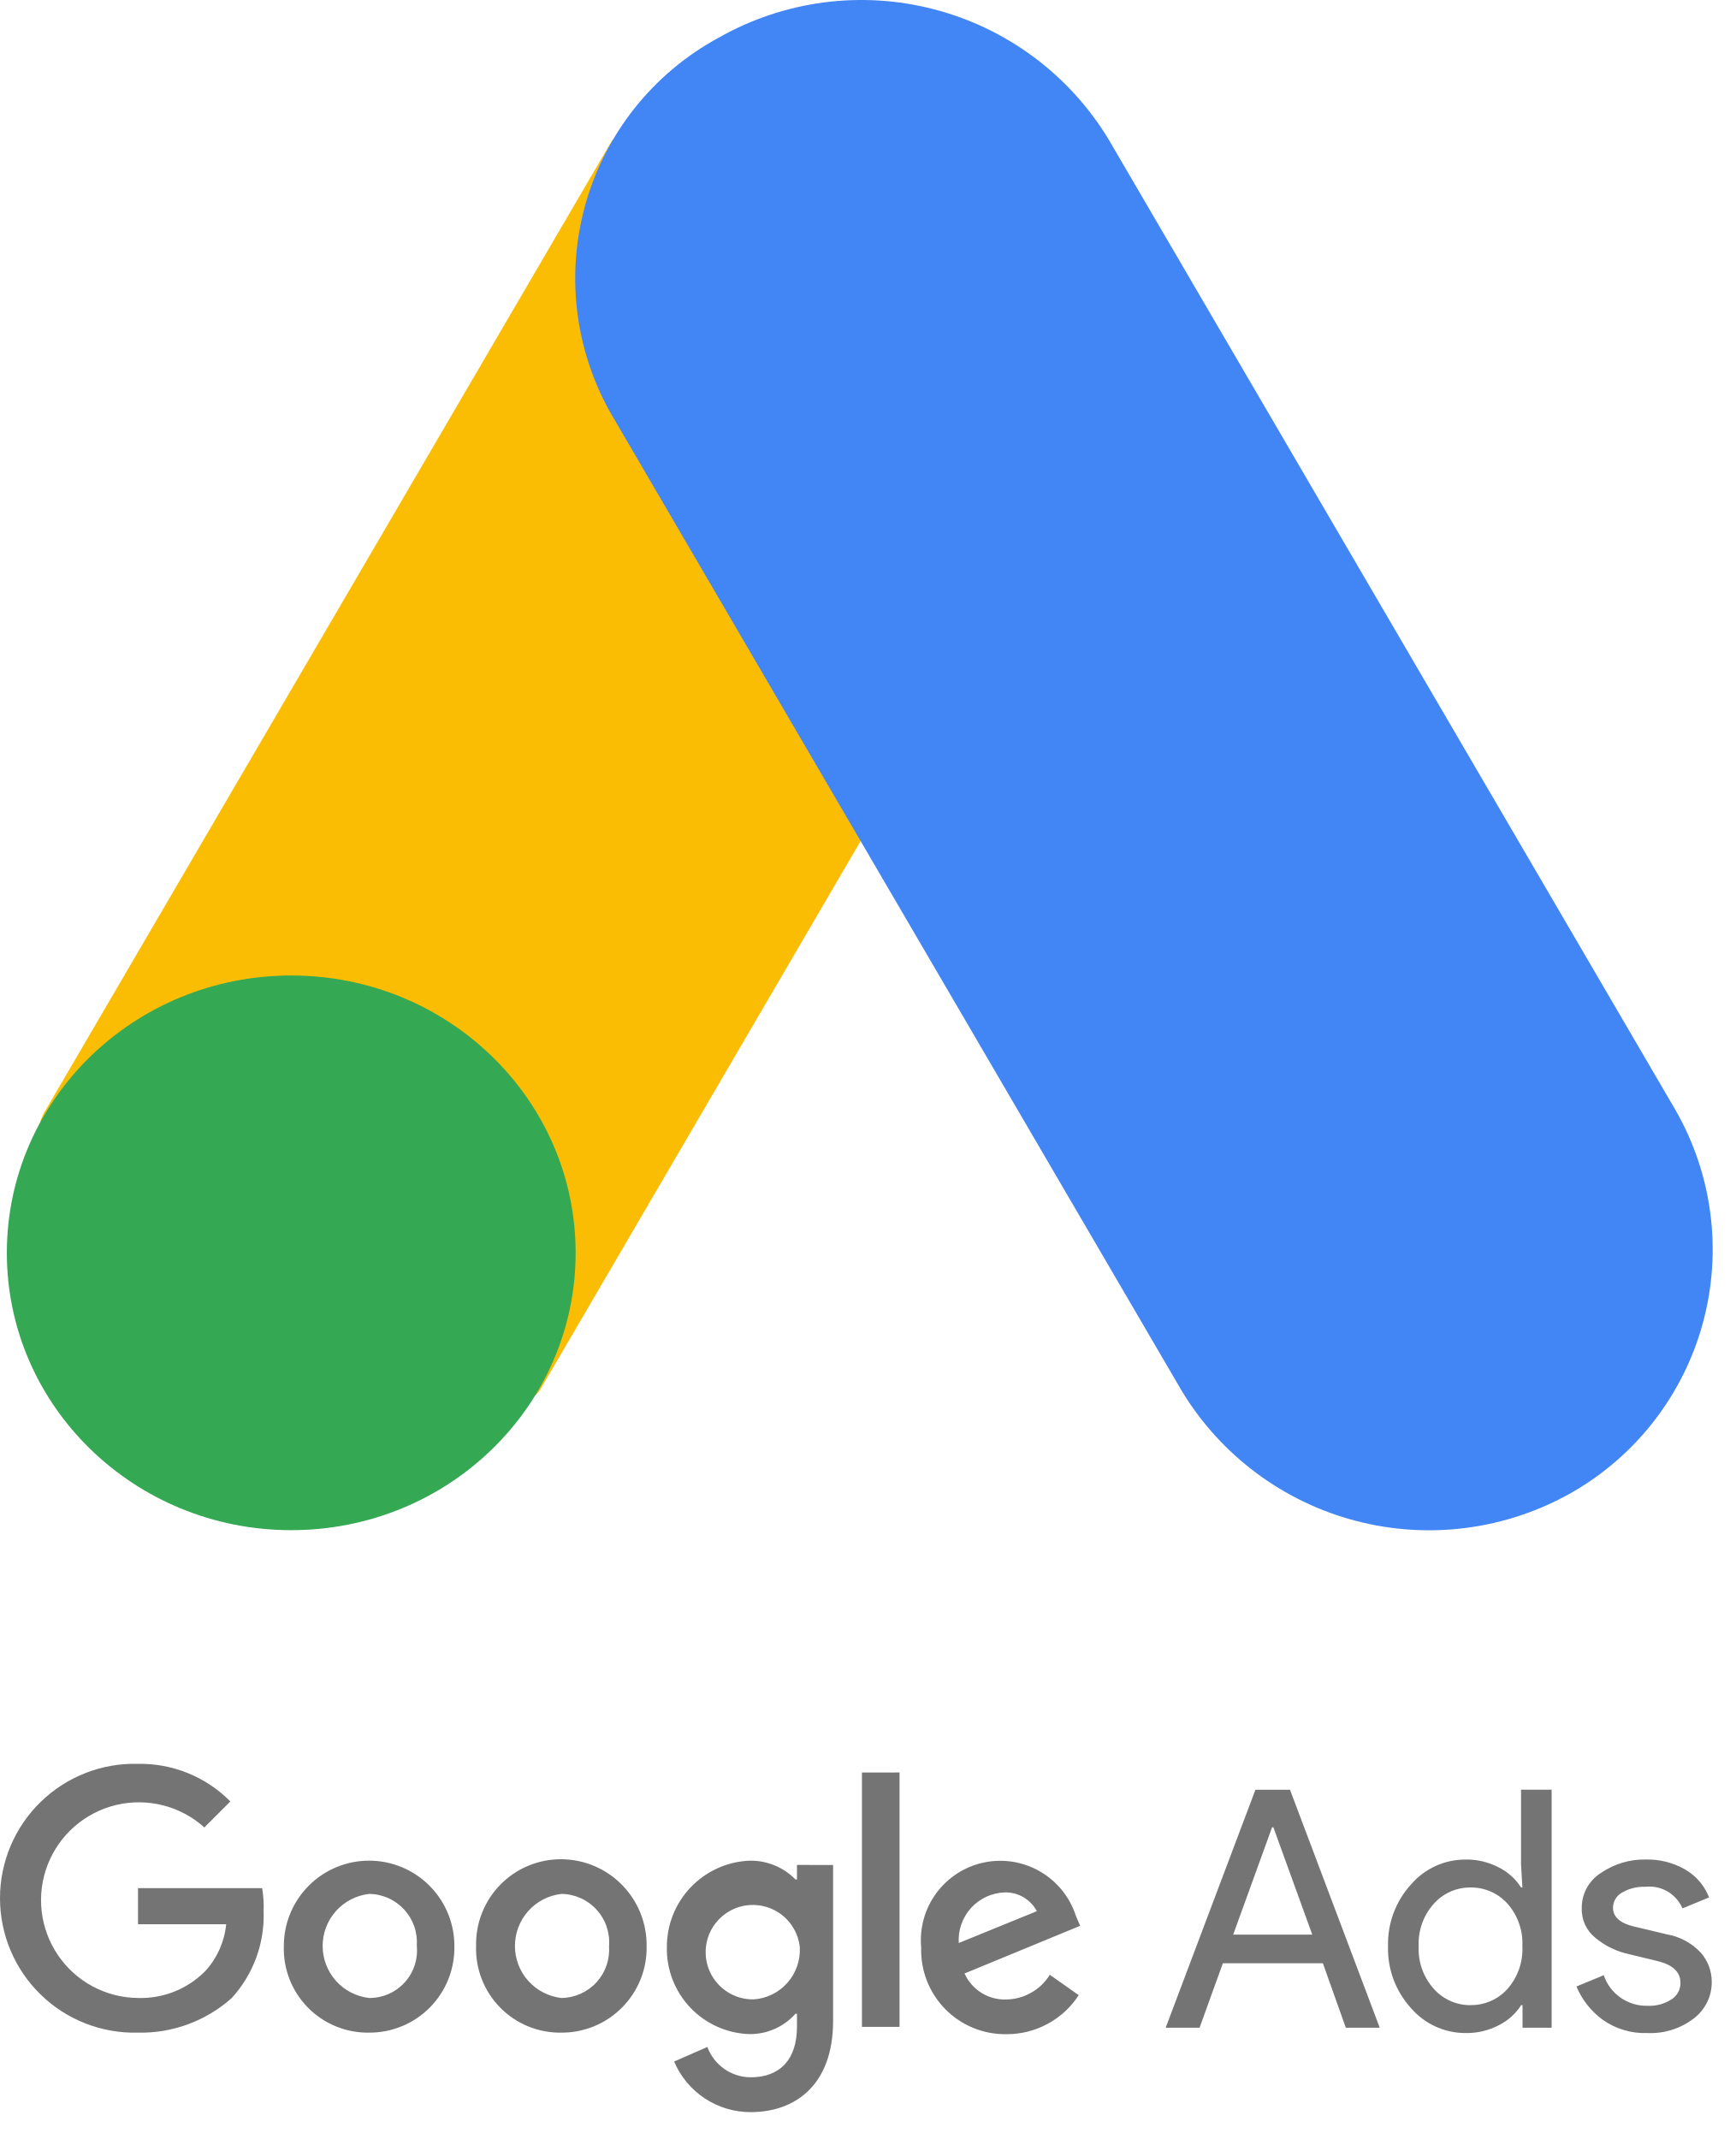
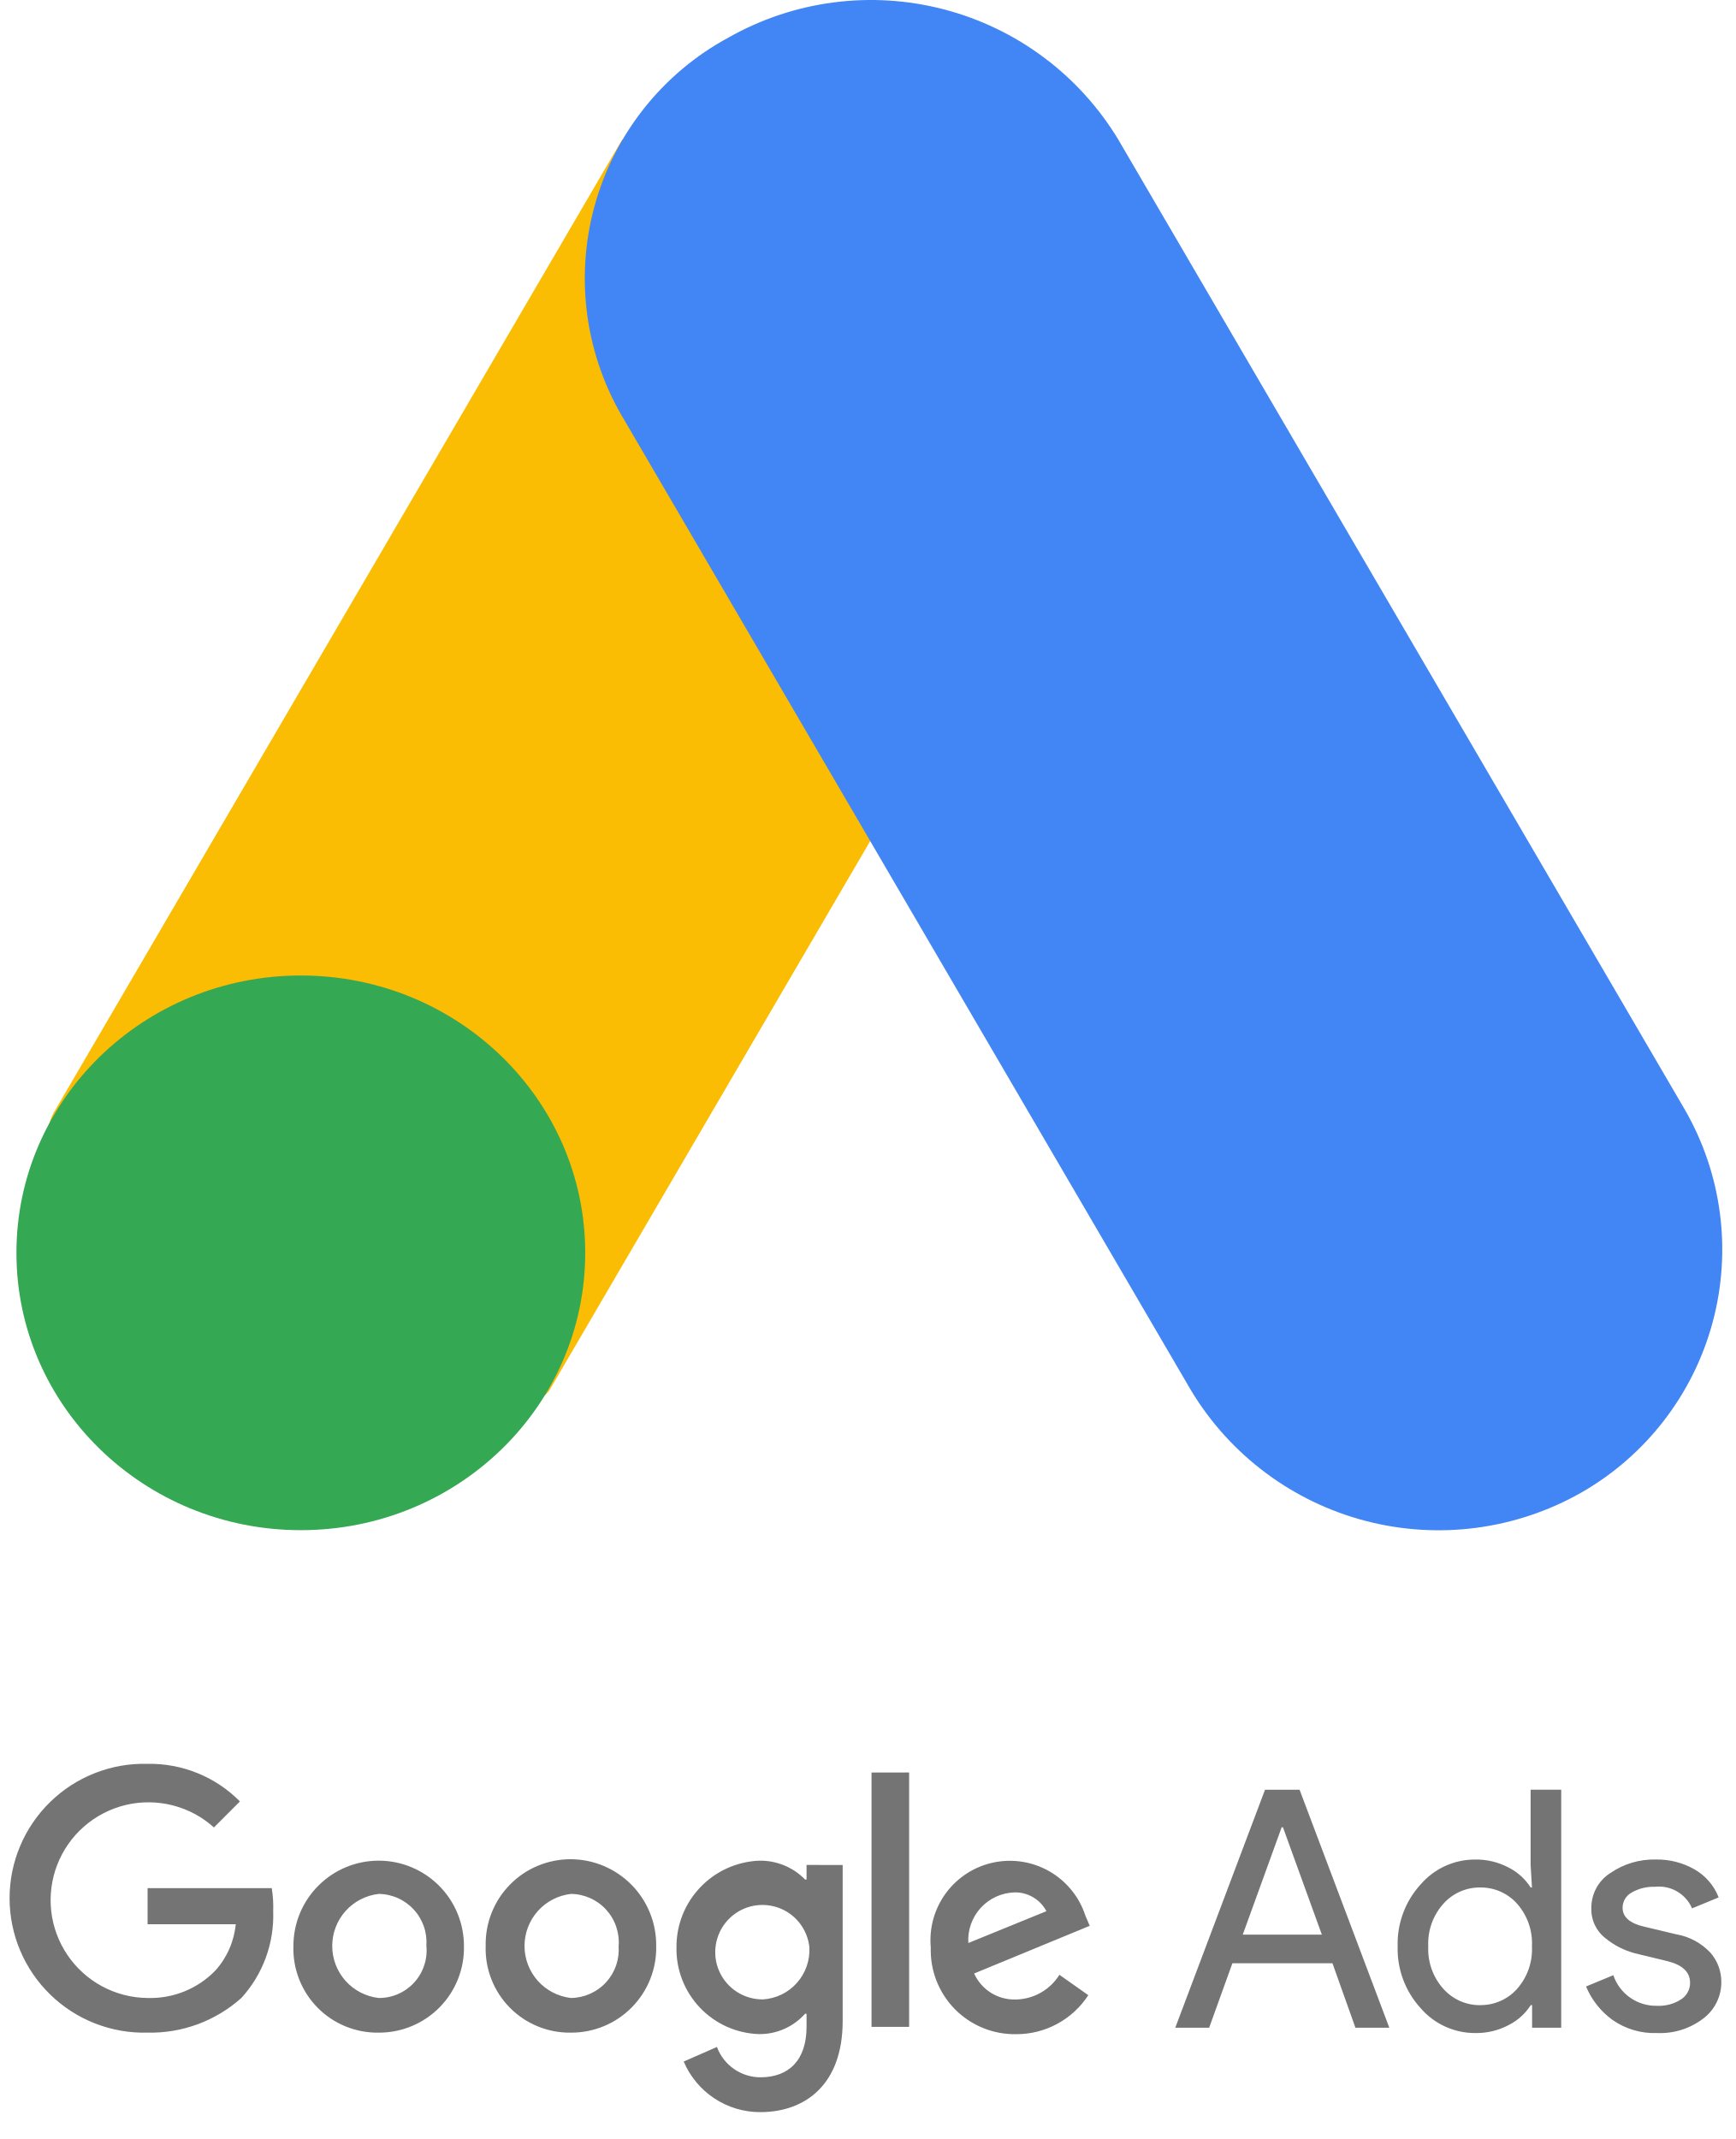
<svg xmlns="http://www.w3.org/2000/svg" width="56" height="69" viewBox="0 0 56 69" fill="none">
-   <path d="M1.485 35.788L19.763 4.499C22.084 5.865 33.79 12.344 35.679 13.576L17.404 44.865C15.406 47.505 -1.049 39.795 1.485 35.788Z" fill="#FBBC04" />
-   <path d="M54.037 35.788L35.763 4.499C34.507 2.421 32.49 0.916 30.142 0.303C27.793 -0.311 25.298 0.016 23.187 1.214C22.133 1.783 21.206 2.562 20.462 3.501C19.719 4.44 19.174 5.521 18.862 6.677C18.549 7.834 18.475 9.042 18.644 10.228C18.814 11.414 19.222 12.553 19.846 13.576L38.12 44.865C39.376 46.942 41.393 48.448 43.742 49.061C46.09 49.675 48.585 49.348 50.697 48.15C51.73 47.56 52.636 46.771 53.363 45.83C54.091 44.888 54.625 43.812 54.935 42.664C55.246 41.516 55.326 40.317 55.172 39.137C55.018 37.958 54.633 36.82 54.038 35.79L54.037 35.788Z" fill="#4285F4" />
-   <path d="M9.395 49.36C14.462 49.36 18.569 45.355 18.569 40.414C18.569 35.473 14.462 31.468 9.395 31.468C4.329 31.468 0.221 35.473 0.221 40.414C0.221 45.355 4.329 49.36 9.395 49.36Z" fill="#34A853" />
-   <path fill-rule="evenodd" clip-rule="evenodd" d="M37.603 65.411L40.498 57.733H41.613L44.508 65.411H43.414L42.674 63.331H39.447L38.696 65.411H37.603ZM39.78 62.408H42.332L41.077 58.945H41.035L39.78 62.408ZM47.275 65.582C46.941 65.583 46.611 65.511 46.308 65.372C46.004 65.234 45.734 65.031 45.517 64.778C45.021 64.234 44.755 63.519 44.776 62.783C44.755 62.048 45.021 61.333 45.517 60.789C45.734 60.536 46.004 60.333 46.308 60.194C46.611 60.056 46.941 59.984 47.275 59.985C47.65 59.978 48.021 60.067 48.353 60.242C48.644 60.388 48.891 60.61 49.066 60.885H49.11L49.066 60.156V57.732H50.053V65.41H49.114V64.681H49.071C48.895 64.956 48.649 65.178 48.358 65.325C48.024 65.501 47.652 65.589 47.275 65.582ZM47.436 64.681C47.659 64.684 47.88 64.64 48.084 64.551C48.288 64.463 48.471 64.332 48.621 64.167C48.959 63.788 49.135 63.291 49.109 62.783C49.135 62.276 48.959 61.779 48.621 61.4C48.471 61.235 48.288 61.104 48.084 61.016C47.88 60.927 47.659 60.883 47.436 60.886C47.214 60.884 46.994 60.93 46.791 61.019C46.588 61.109 46.406 61.24 46.257 61.406C45.917 61.782 45.74 62.278 45.764 62.784C45.74 63.291 45.917 63.786 46.257 64.162C46.406 64.327 46.588 64.459 46.791 64.549C46.994 64.639 47.214 64.684 47.436 64.683V64.681ZM53.152 65.582C52.633 65.603 52.123 65.452 51.699 65.153C51.325 64.879 51.032 64.508 50.854 64.08L51.734 63.716C51.834 64.012 52.026 64.268 52.283 64.445C52.54 64.623 52.847 64.713 53.159 64.703C53.426 64.714 53.69 64.643 53.915 64.499C54.006 64.442 54.081 64.363 54.132 64.269C54.184 64.176 54.211 64.07 54.209 63.963C54.209 63.62 53.97 63.387 53.492 63.266L52.43 63.009C52.08 62.916 51.755 62.75 51.476 62.52C51.329 62.406 51.212 62.258 51.133 62.09C51.055 61.921 51.018 61.736 51.025 61.55C51.023 61.325 51.078 61.102 51.186 60.904C51.294 60.706 51.451 60.539 51.642 60.418C52.072 60.123 52.584 59.971 53.105 59.984C53.541 59.976 53.97 60.085 54.349 60.3C54.707 60.503 54.983 60.823 55.132 61.207L54.274 61.56C54.175 61.331 54.005 61.139 53.789 61.013C53.572 60.888 53.321 60.836 53.073 60.864C52.814 60.855 52.558 60.918 52.333 61.046C52.243 61.093 52.167 61.164 52.114 61.251C52.061 61.338 52.033 61.438 52.033 61.54C52.033 61.84 52.265 62.044 52.73 62.151L53.77 62.398C54.189 62.471 54.572 62.678 54.864 62.988C55.093 63.248 55.219 63.584 55.218 63.931C55.22 64.159 55.169 64.385 55.068 64.59C54.968 64.794 54.821 64.973 54.639 65.111C54.214 65.438 53.688 65.604 53.152 65.582Z" fill="#747474" />
-   <path d="M4.447 65.569C3.869 65.584 3.293 65.482 2.754 65.271C2.215 65.06 1.724 64.743 1.31 64.339C0.895 63.935 0.566 63.452 0.341 62.919C0.116 62.385 0 61.812 0 61.233C0 60.654 0.116 60.082 0.341 59.548C0.566 59.015 0.895 58.532 1.31 58.128C1.724 57.724 2.215 57.407 2.754 57.196C3.293 56.984 3.869 56.883 4.447 56.898C5.001 56.888 5.551 56.99 6.063 57.198C6.576 57.407 7.041 57.717 7.431 58.111L6.592 58.95C6.212 58.608 5.756 58.363 5.261 58.237C4.766 58.111 4.248 58.106 3.751 58.224C3.254 58.342 2.793 58.579 2.408 58.914C2.023 59.249 1.725 59.673 1.539 60.149C1.354 60.624 1.286 61.138 1.343 61.646C1.4 62.153 1.579 62.639 1.865 63.062C2.151 63.486 2.535 63.833 2.985 64.075C3.435 64.317 3.937 64.446 4.447 64.451C4.854 64.464 5.259 64.392 5.637 64.24C6.014 64.087 6.356 63.858 6.639 63.565C7.011 63.151 7.242 62.628 7.296 62.073H4.452V60.907H8.457C8.497 61.154 8.513 61.404 8.504 61.653C8.54 62.684 8.172 63.688 7.478 64.45C6.646 65.194 5.563 65.594 4.447 65.569ZM14.658 62.772C14.665 63.138 14.6 63.501 14.465 63.841C14.331 64.181 14.129 64.49 13.873 64.751C13.616 65.012 13.31 65.219 12.972 65.359C12.635 65.499 12.272 65.571 11.907 65.569C11.54 65.575 11.176 65.506 10.836 65.367C10.497 65.228 10.189 65.022 9.932 64.76C9.675 64.498 9.473 64.187 9.34 63.846C9.207 63.504 9.144 63.139 9.156 62.772C9.156 62.042 9.446 61.343 9.962 60.827C10.477 60.311 11.177 60.021 11.907 60.021C12.636 60.021 13.336 60.311 13.852 60.827C14.368 61.343 14.658 62.042 14.658 62.772ZM13.445 62.772C13.461 62.559 13.434 62.346 13.364 62.144C13.294 61.942 13.184 61.757 13.04 61.6C12.895 61.442 12.72 61.316 12.525 61.229C12.331 61.142 12.12 61.096 11.907 61.094C11.494 61.141 11.114 61.338 10.837 61.647C10.561 61.957 10.408 62.358 10.408 62.773C10.408 63.188 10.561 63.588 10.837 63.898C11.114 64.207 11.494 64.404 11.907 64.451C12.121 64.453 12.334 64.409 12.531 64.324C12.728 64.238 12.905 64.112 13.05 63.954C13.195 63.796 13.305 63.609 13.373 63.405C13.441 63.202 13.466 62.986 13.446 62.772H13.445ZM20.859 62.772C20.867 63.138 20.802 63.501 20.667 63.841C20.532 64.181 20.331 64.49 20.074 64.751C19.818 65.012 19.512 65.219 19.174 65.359C18.837 65.499 18.474 65.571 18.108 65.569C17.742 65.575 17.378 65.506 17.038 65.367C16.699 65.228 16.391 65.022 16.134 64.76C15.877 64.498 15.675 64.187 15.542 63.846C15.408 63.504 15.346 63.139 15.358 62.772C15.35 62.407 15.415 62.043 15.55 61.703C15.685 61.363 15.886 61.054 16.143 60.793C16.399 60.532 16.705 60.325 17.043 60.185C17.38 60.045 17.743 59.973 18.108 59.975C18.473 59.977 18.833 60.051 19.169 60.193C19.505 60.335 19.809 60.542 20.065 60.802C20.32 61.062 20.522 61.37 20.658 61.708C20.794 62.046 20.863 62.408 20.859 62.772ZM19.648 62.772C19.664 62.559 19.636 62.346 19.566 62.144C19.497 61.942 19.386 61.757 19.242 61.6C19.098 61.442 18.923 61.316 18.728 61.229C18.533 61.142 18.323 61.096 18.109 61.094C17.697 61.141 17.316 61.338 17.04 61.647C16.763 61.957 16.611 62.358 16.611 62.773C16.611 63.188 16.763 63.588 17.04 63.898C17.316 64.207 17.697 64.404 18.109 64.451C18.323 64.449 18.533 64.402 18.728 64.315C18.923 64.228 19.098 64.102 19.242 63.945C19.386 63.787 19.496 63.602 19.565 63.4C19.635 63.199 19.662 62.985 19.646 62.772H19.648ZM26.874 60.161V65.196C26.874 67.248 25.662 68.133 24.217 68.133C23.69 68.135 23.175 67.981 22.735 67.69C22.296 67.4 21.951 66.986 21.746 66.501L22.818 66.031C22.924 66.317 23.115 66.564 23.364 66.739C23.614 66.914 23.911 67.008 24.216 67.01C25.149 67.01 25.709 66.447 25.709 65.378V64.959H25.662C25.475 65.169 25.245 65.337 24.987 65.45C24.73 65.564 24.451 65.62 24.169 65.616C23.448 65.592 22.765 65.285 22.268 64.762C21.771 64.238 21.499 63.541 21.512 62.819C21.507 62.1 21.781 61.406 22.277 60.885C22.772 60.363 23.451 60.054 24.169 60.022C24.446 60.015 24.722 60.066 24.979 60.17C25.235 60.274 25.468 60.43 25.662 60.629H25.709V60.159L26.874 60.161ZM25.801 62.818C25.771 62.524 25.656 62.245 25.47 62.015C25.285 61.785 25.036 61.614 24.754 61.524C24.473 61.433 24.171 61.426 23.886 61.503C23.601 61.581 23.344 61.74 23.148 61.961C22.951 62.182 22.823 62.455 22.78 62.748C22.736 63.04 22.778 63.339 22.901 63.607C23.024 63.876 23.223 64.103 23.473 64.261C23.723 64.419 24.014 64.501 24.309 64.496C24.729 64.469 25.12 64.278 25.399 63.963C25.678 63.649 25.822 63.238 25.8 62.818H25.801ZM29.018 57.177V65.382H27.805V57.178L29.018 57.177ZM33.866 63.703L34.798 64.36C34.546 64.749 34.201 65.067 33.793 65.287C33.386 65.507 32.93 65.621 32.467 65.619C32.1 65.624 31.736 65.556 31.396 65.417C31.057 65.278 30.749 65.071 30.492 64.81C30.235 64.548 30.033 64.237 29.9 63.895C29.767 63.554 29.704 63.188 29.716 62.822C29.658 62.194 29.834 61.567 30.21 61.061C30.585 60.555 31.134 60.205 31.751 60.078C32.369 59.951 33.011 60.056 33.556 60.373C34.101 60.69 34.51 61.197 34.704 61.796L34.844 62.123L31.114 63.661C31.231 63.919 31.421 64.137 31.662 64.287C31.903 64.436 32.183 64.51 32.466 64.5C32.747 64.494 33.022 64.418 33.266 64.279C33.511 64.14 33.717 63.943 33.865 63.704L33.866 63.703ZM30.93 62.677L33.447 61.651C33.348 61.465 33.2 61.31 33.019 61.203C32.838 61.096 32.631 61.041 32.421 61.045C32.214 61.051 32.011 61.098 31.823 61.183C31.635 61.269 31.466 61.392 31.327 61.544C31.188 61.697 31.081 61.876 31.012 62.071C30.943 62.265 30.915 62.472 30.928 62.678L30.93 62.677Z" fill="#747474" />
+   <path d="M1.794 35.788L20.072 4.499C22.393 5.865 34.099 12.344 35.988 13.576L17.713 44.865C15.716 47.505 -0.74 39.795 1.794 35.788Z" fill="#FBBC04" />
+   <path d="M54.346 35.788L36.072 4.499C34.816 2.421 32.799 0.916 30.451 0.303C28.102 -0.311 25.607 0.016 23.496 1.214C22.442 1.783 21.515 2.562 20.771 3.501C20.028 4.44 19.483 5.521 19.171 6.677C18.858 7.834 18.784 9.042 18.953 10.228C19.123 11.414 19.531 12.553 20.155 13.576L38.429 44.865C39.685 46.942 41.702 48.448 44.051 49.061C46.399 49.675 48.894 49.348 51.006 48.15C52.039 47.56 52.945 46.771 53.672 45.83C54.4 44.888 54.934 43.812 55.244 42.664C55.555 41.516 55.635 40.317 55.481 39.137C55.327 37.958 54.942 36.82 54.347 35.79L54.346 35.788Z" fill="#4285F4" />
+   <path d="M9.704 49.36C14.771 49.36 18.878 45.355 18.878 40.414C18.878 35.473 14.771 31.468 9.704 31.468C4.638 31.468 0.53 35.473 0.53 40.414C0.53 45.355 4.638 49.36 9.704 49.36Z" fill="#34A853" />
+   <path fill-rule="evenodd" clip-rule="evenodd" d="M37.912 65.411L40.807 57.733H41.922L44.817 65.411H43.724L42.983 63.331H39.755L39.005 65.411H37.912ZM40.089 62.408H42.641L41.386 58.945H41.344L40.089 62.408ZM47.584 65.582C47.25 65.583 46.92 65.511 46.617 65.372C46.313 65.234 46.044 65.031 45.826 64.778C45.33 64.234 45.064 63.519 45.086 62.783C45.064 62.048 45.33 61.333 45.826 60.789C46.044 60.536 46.313 60.333 46.617 60.194C46.92 60.056 47.25 59.984 47.584 59.985C47.959 59.978 48.33 60.067 48.662 60.242C48.953 60.388 49.2 60.61 49.375 60.885H49.419L49.375 60.156V57.732H50.362V65.41H49.423V64.681H49.38C49.204 64.956 48.958 65.178 48.667 65.325C48.333 65.501 47.961 65.589 47.584 65.582ZM47.745 64.681C47.968 64.684 48.189 64.64 48.393 64.551C48.597 64.463 48.78 64.332 48.93 64.167C49.269 63.788 49.444 63.291 49.418 62.783C49.444 62.276 49.268 61.779 48.93 61.4C48.78 61.235 48.597 61.104 48.393 61.016C48.189 60.927 47.968 60.883 47.745 60.886C47.523 60.884 47.303 60.93 47.1 61.019C46.897 61.109 46.715 61.24 46.566 61.406C46.226 61.782 46.049 62.278 46.073 62.784C46.049 63.291 46.226 63.786 46.566 64.162C46.715 64.327 46.897 64.459 47.1 64.549C47.303 64.639 47.523 64.684 47.745 64.683V64.681ZM53.461 65.582C52.943 65.603 52.432 65.452 52.008 65.153C51.634 64.879 51.341 64.508 51.163 64.08L52.043 63.716C52.143 64.012 52.336 64.268 52.592 64.445C52.849 64.623 53.156 64.713 53.468 64.703C53.735 64.714 53.999 64.643 54.224 64.499C54.315 64.442 54.39 64.363 54.441 64.269C54.493 64.176 54.52 64.07 54.519 63.963C54.519 63.62 54.279 63.387 53.8 63.266L52.739 63.009C52.389 62.916 52.064 62.75 51.785 62.52C51.638 62.406 51.521 62.258 51.443 62.09C51.364 61.921 51.327 61.736 51.334 61.55C51.332 61.325 51.388 61.102 51.495 60.904C51.603 60.706 51.76 60.539 51.951 60.418C52.381 60.123 52.893 59.971 53.414 59.984C53.85 59.976 54.279 60.085 54.658 60.3C55.016 60.503 55.292 60.823 55.441 61.207L54.583 61.56C54.484 61.331 54.314 61.139 54.098 61.013C53.882 60.888 53.63 60.836 53.382 60.864C53.123 60.855 52.867 60.918 52.642 61.046C52.552 61.093 52.476 61.164 52.423 61.251C52.37 61.338 52.342 61.438 52.342 61.54C52.342 61.84 52.575 62.044 53.039 62.151L54.079 62.398C54.498 62.471 54.882 62.678 55.173 62.988C55.402 63.248 55.528 63.584 55.527 63.931C55.529 64.159 55.478 64.385 55.377 64.59C55.277 64.794 55.13 64.973 54.948 65.111C54.523 65.438 53.997 65.604 53.461 65.582Z" fill="#747474" />
+   <path d="M4.756 65.569C4.178 65.584 3.602 65.482 3.063 65.271C2.524 65.06 2.033 64.743 1.619 64.339C1.204 63.935 0.875 63.452 0.65 62.919C0.425 62.385 0.309 61.812 0.309 61.233C0.309 60.654 0.425 60.082 0.65 59.548C0.875 59.015 1.204 58.532 1.619 58.128C2.033 57.724 2.524 57.407 3.063 57.196C3.602 56.984 4.178 56.883 4.756 56.898C5.31 56.888 5.86 56.99 6.372 57.198C6.885 57.407 7.351 57.717 7.74 58.111L6.901 58.95C6.521 58.608 6.065 58.363 5.57 58.237C5.075 58.111 4.557 58.106 4.06 58.224C3.563 58.342 3.102 58.579 2.717 58.914C2.332 59.249 2.034 59.673 1.848 60.149C1.663 60.624 1.596 61.138 1.652 61.646C1.709 62.153 1.888 62.639 2.174 63.062C2.46 63.486 2.844 63.833 3.294 64.075C3.744 64.317 4.246 64.446 4.756 64.451C5.163 64.464 5.569 64.392 5.946 64.24C6.323 64.087 6.665 63.858 6.948 63.565C7.321 63.151 7.551 62.628 7.605 62.073H4.761V60.907H8.766C8.806 61.154 8.822 61.404 8.813 61.653C8.849 62.684 8.481 63.688 7.787 64.45C6.955 65.194 5.872 65.594 4.756 65.569ZM14.966 62.772C14.975 63.138 14.909 63.501 14.774 63.841C14.64 64.181 14.438 64.49 14.182 64.751C13.925 65.012 13.619 65.219 13.281 65.359C12.944 65.499 12.582 65.571 12.216 65.569C11.849 65.575 11.485 65.506 11.145 65.367C10.806 65.228 10.498 65.022 10.241 64.76C9.984 64.498 9.782 64.187 9.649 63.846C9.516 63.504 9.453 63.139 9.465 62.772C9.465 62.042 9.755 61.343 10.271 60.827C10.787 60.311 11.486 60.021 12.216 60.021C12.945 60.021 13.645 60.311 14.161 60.827C14.677 61.343 14.966 62.042 14.966 62.772ZM13.754 62.772C13.77 62.559 13.743 62.346 13.673 62.144C13.603 61.942 13.493 61.757 13.348 61.6C13.204 61.442 13.029 61.316 12.835 61.229C12.64 61.142 12.429 61.096 12.216 61.094C11.803 61.141 11.423 61.338 11.146 61.647C10.87 61.957 10.717 62.358 10.717 62.773C10.717 63.188 10.87 63.588 11.146 63.898C11.423 64.207 11.803 64.404 12.216 64.451C12.431 64.453 12.643 64.409 12.84 64.324C13.037 64.238 13.214 64.112 13.359 63.954C13.504 63.796 13.614 63.609 13.682 63.405C13.751 63.202 13.775 62.986 13.755 62.772H13.754ZM21.168 62.772C21.176 63.138 21.111 63.501 20.976 63.841C20.841 64.181 20.64 64.49 20.383 64.751C20.127 65.012 19.821 65.219 19.483 65.359C19.146 65.499 18.783 65.571 18.418 65.569C18.051 65.575 17.686 65.506 17.347 65.367C17.008 65.228 16.7 65.022 16.443 64.76C16.186 64.498 15.984 64.187 15.851 63.846C15.717 63.504 15.655 63.139 15.667 62.772C15.659 62.407 15.724 62.043 15.859 61.703C15.994 61.363 16.195 61.054 16.452 60.793C16.708 60.532 17.014 60.325 17.352 60.185C17.689 60.045 18.052 59.973 18.418 59.975C18.782 59.977 19.142 60.051 19.478 60.193C19.814 60.335 20.118 60.542 20.374 60.802C20.63 61.062 20.831 61.37 20.967 61.708C21.104 62.046 21.172 62.408 21.168 62.772ZM19.957 62.772C19.973 62.559 19.945 62.346 19.875 62.144C19.806 61.942 19.695 61.757 19.551 61.6C19.407 61.442 19.232 61.316 19.037 61.229C18.842 61.142 18.632 61.096 18.418 61.094C18.006 61.141 17.625 61.338 17.349 61.647C17.073 61.957 16.92 62.358 16.92 62.773C16.92 63.188 17.073 63.588 17.349 63.898C17.625 64.207 18.006 64.404 18.418 64.451C18.632 64.449 18.842 64.402 19.037 64.315C19.232 64.228 19.407 64.102 19.551 63.945C19.695 63.787 19.805 63.602 19.874 63.4C19.944 63.199 19.971 62.985 19.955 62.772H19.957ZM27.183 60.161V65.196C27.183 67.248 25.971 68.133 24.526 68.133C23.999 68.135 23.484 67.981 23.044 67.69C22.605 67.4 22.261 66.986 22.055 66.501L23.127 66.031C23.233 66.317 23.424 66.564 23.674 66.739C23.923 66.914 24.221 67.008 24.525 67.01C25.458 67.01 26.018 66.447 26.018 65.378V64.959H25.971C25.784 65.169 25.554 65.337 25.296 65.45C25.039 65.564 24.76 65.62 24.478 65.616C23.757 65.592 23.074 65.285 22.577 64.762C22.08 64.238 21.808 63.541 21.822 62.819C21.816 62.1 22.09 61.406 22.586 60.885C23.081 60.363 23.76 60.054 24.478 60.022C24.756 60.015 25.031 60.066 25.288 60.17C25.544 60.274 25.777 60.43 25.971 60.629H26.018V60.159L27.183 60.161ZM26.11 62.818C26.08 62.524 25.965 62.245 25.779 62.015C25.594 61.785 25.345 61.614 25.064 61.524C24.782 61.433 24.48 61.426 24.195 61.503C23.91 61.581 23.653 61.74 23.457 61.961C23.261 62.182 23.133 62.455 23.089 62.748C23.045 63.04 23.087 63.339 23.21 63.607C23.334 63.876 23.532 64.103 23.782 64.261C24.032 64.419 24.323 64.501 24.618 64.496C25.038 64.469 25.429 64.278 25.708 63.963C25.987 63.649 26.131 63.238 26.109 62.818H26.11ZM29.327 57.177V65.382H28.114V57.178L29.327 57.177ZM34.175 63.703L35.107 64.36C34.855 64.749 34.51 65.067 34.102 65.287C33.695 65.507 33.239 65.621 32.776 65.619C32.409 65.624 32.045 65.556 31.706 65.417C31.366 65.278 31.058 65.071 30.801 64.81C30.544 64.548 30.343 64.237 30.209 63.895C30.076 63.554 30.013 63.188 30.025 62.822C29.968 62.194 30.143 61.567 30.519 61.061C30.894 60.555 31.443 60.205 32.06 60.078C32.678 59.951 33.32 60.056 33.865 60.373C34.41 60.69 34.819 61.197 35.013 61.796L35.153 62.123L31.424 63.661C31.54 63.919 31.73 64.137 31.971 64.287C32.212 64.436 32.492 64.51 32.775 64.5C33.056 64.494 33.331 64.418 33.575 64.279C33.82 64.14 34.026 63.943 34.174 63.704L34.175 63.703ZM31.239 62.677L33.756 61.651C33.657 61.465 33.51 61.31 33.328 61.203C33.147 61.096 32.94 61.041 32.73 61.045C32.523 61.051 32.32 61.098 32.132 61.183C31.944 61.269 31.776 61.392 31.636 61.544C31.497 61.697 31.39 61.876 31.321 62.071C31.252 62.265 31.224 62.472 31.237 62.678L31.239 62.677Z" fill="#747474" />
</svg>
